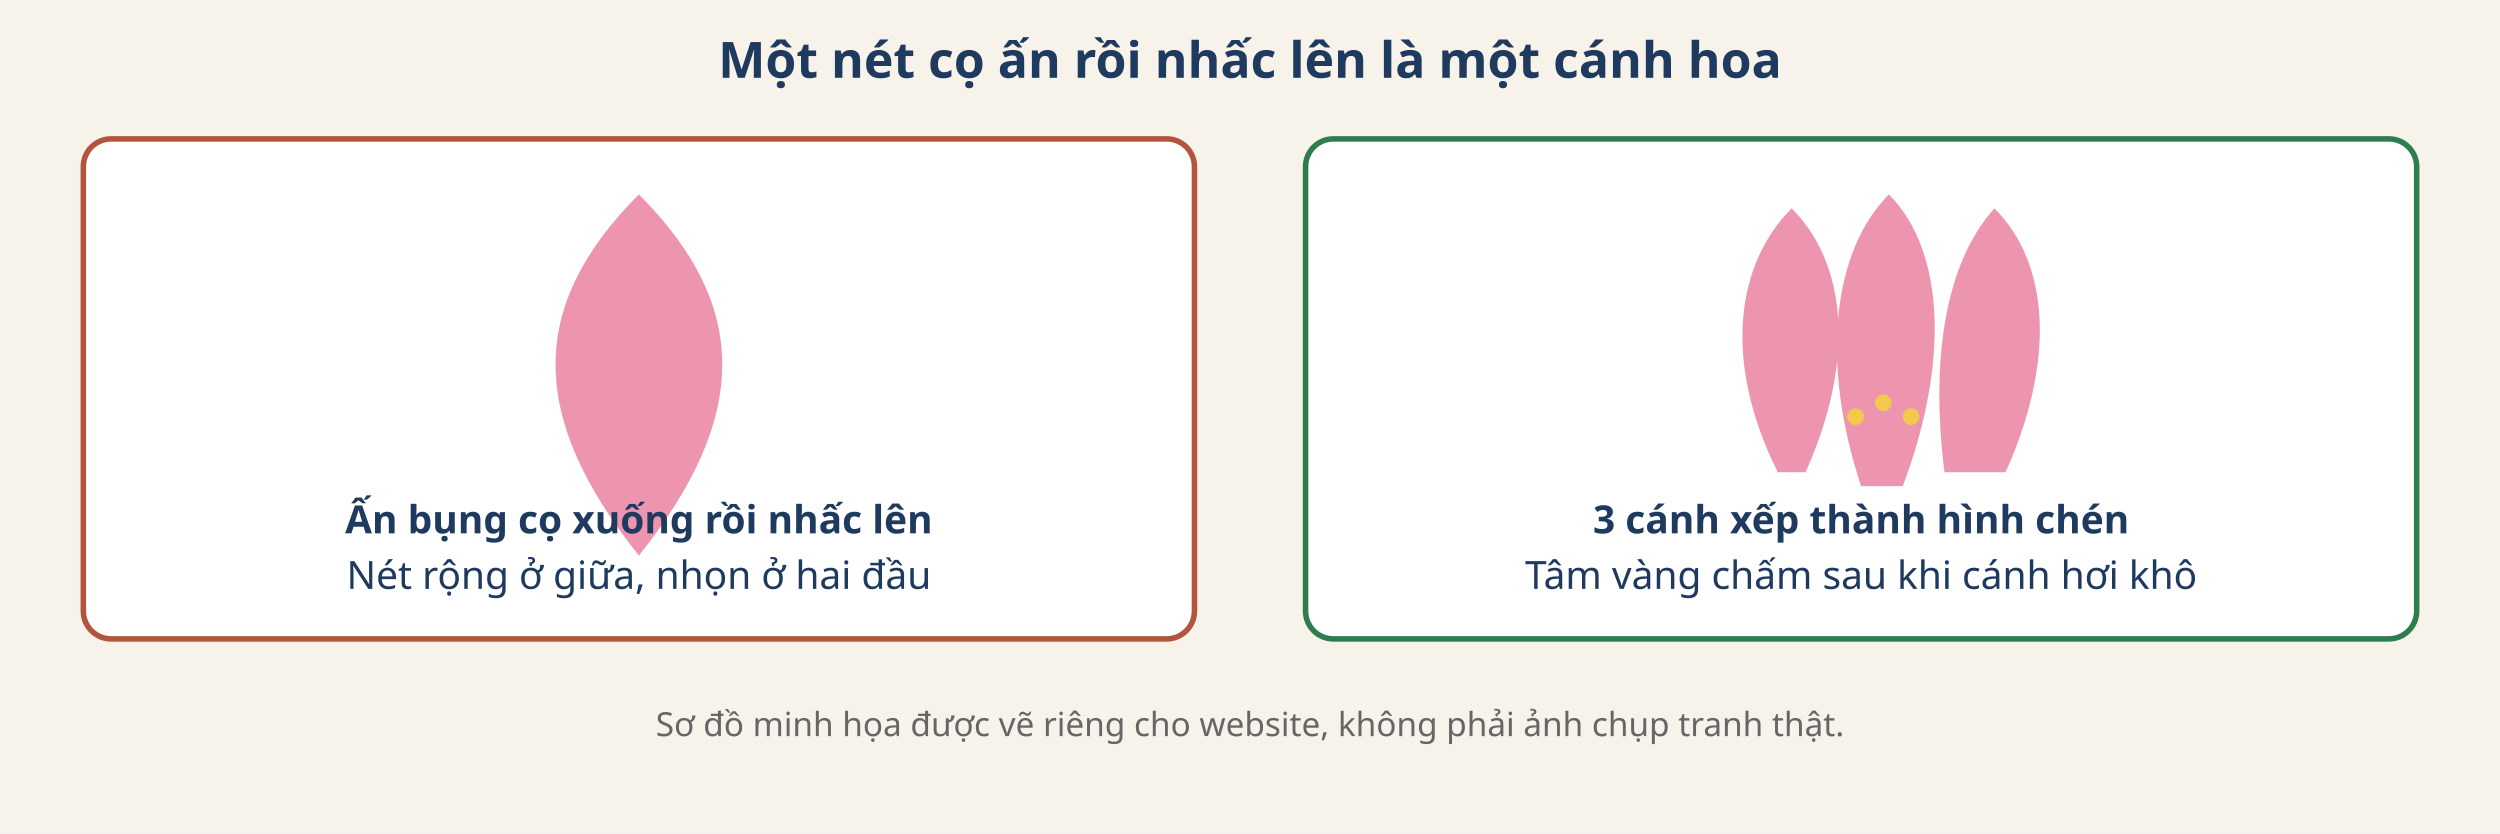
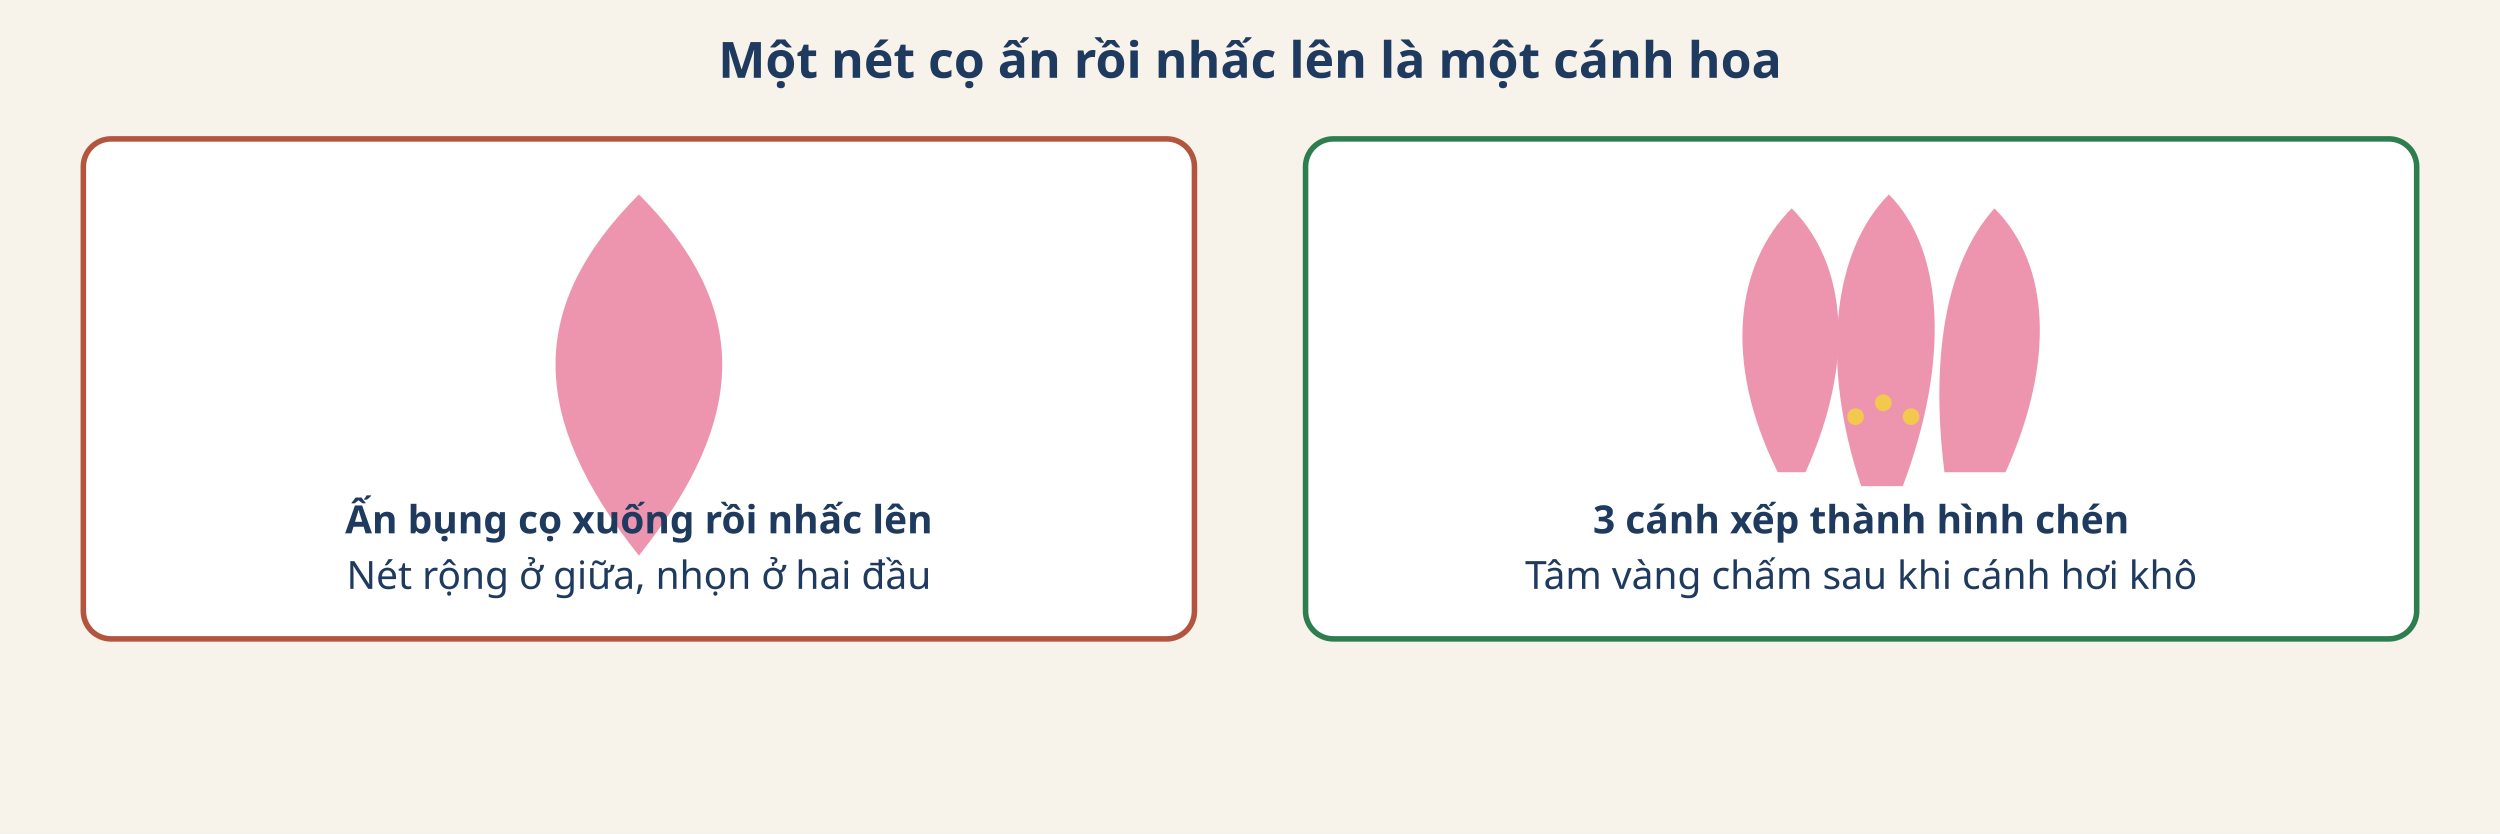
<svg xmlns="http://www.w3.org/2000/svg" width="900" height="300" viewBox="0 0 900 300" role="img" aria-label="Sơ đồ nét cọ ấn rồi nhấc lên tạo cánh hoa và ba cánh xếp thành hình chén của hoa tulip">
  <rect width="900" height="300" fill="#f7f3ea" />
  <text x="450" y="28" text-anchor="middle" font-family="sans-serif" font-size="18" font-weight="bold" fill="#1f3a5f">Một nét cọ ấn rồi nhấc lên là một cánh hoa</text>
  <g font-family="sans-serif" font-size="14" fill="#1f3a5f">
    <rect x="30" y="50" width="400" height="180" rx="10" fill="#ffffff" stroke="#b3543f" stroke-width="2" />
    <path d="M 230 200 C 190 150, 190 110, 230 70 C 270 110, 270 150, 230 200 Z" fill="#e87a9b" opacity="0.8" />
    <text x="230" y="192" text-anchor="middle" font-weight="bold">Ấn bụng cọ xuống rồi nhấc lên</text>
    <text x="230" y="212" text-anchor="middle">Nét rộng ở giữa, nhọn ở hai đầu</text>
    <rect x="470" y="50" width="400" height="180" rx="10" fill="#ffffff" stroke="#2e7d4f" stroke-width="2" />
    <g fill="#e87a9b" opacity="0.8">
      <path d="M 640 170 C 620 130, 625 95, 645 75 C 665 95, 668 130, 650 170 Z" />
      <path d="M 670 175 C 655 130, 660 90, 680 70 C 700 90, 702 130, 685 175 Z" />
      <path d="M 700 170 C 695 130, 700 95, 718 75 C 738 95, 740 130, 722 170 Z" />
    </g>
    <g fill="#f2c94c">
      <circle cx="668" cy="150" r="3" />
      <circle cx="678" cy="145" r="3" />
      <circle cx="688" cy="150" r="3" />
    </g>
    <text x="670" y="192" text-anchor="middle" font-weight="bold">3 cánh xếp thành hình chén</text>
    <text x="670" y="212" text-anchor="middle">Tâm vàng chấm sau khi cánh hơi khô</text>
  </g>
-   <text x="450" y="265" text-anchor="middle" font-family="sans-serif" font-size="12" fill="#666666">Sơ đồ minh họa được vẽ riêng cho website, không phải ảnh chụp tranh thật.</text>
</svg>
